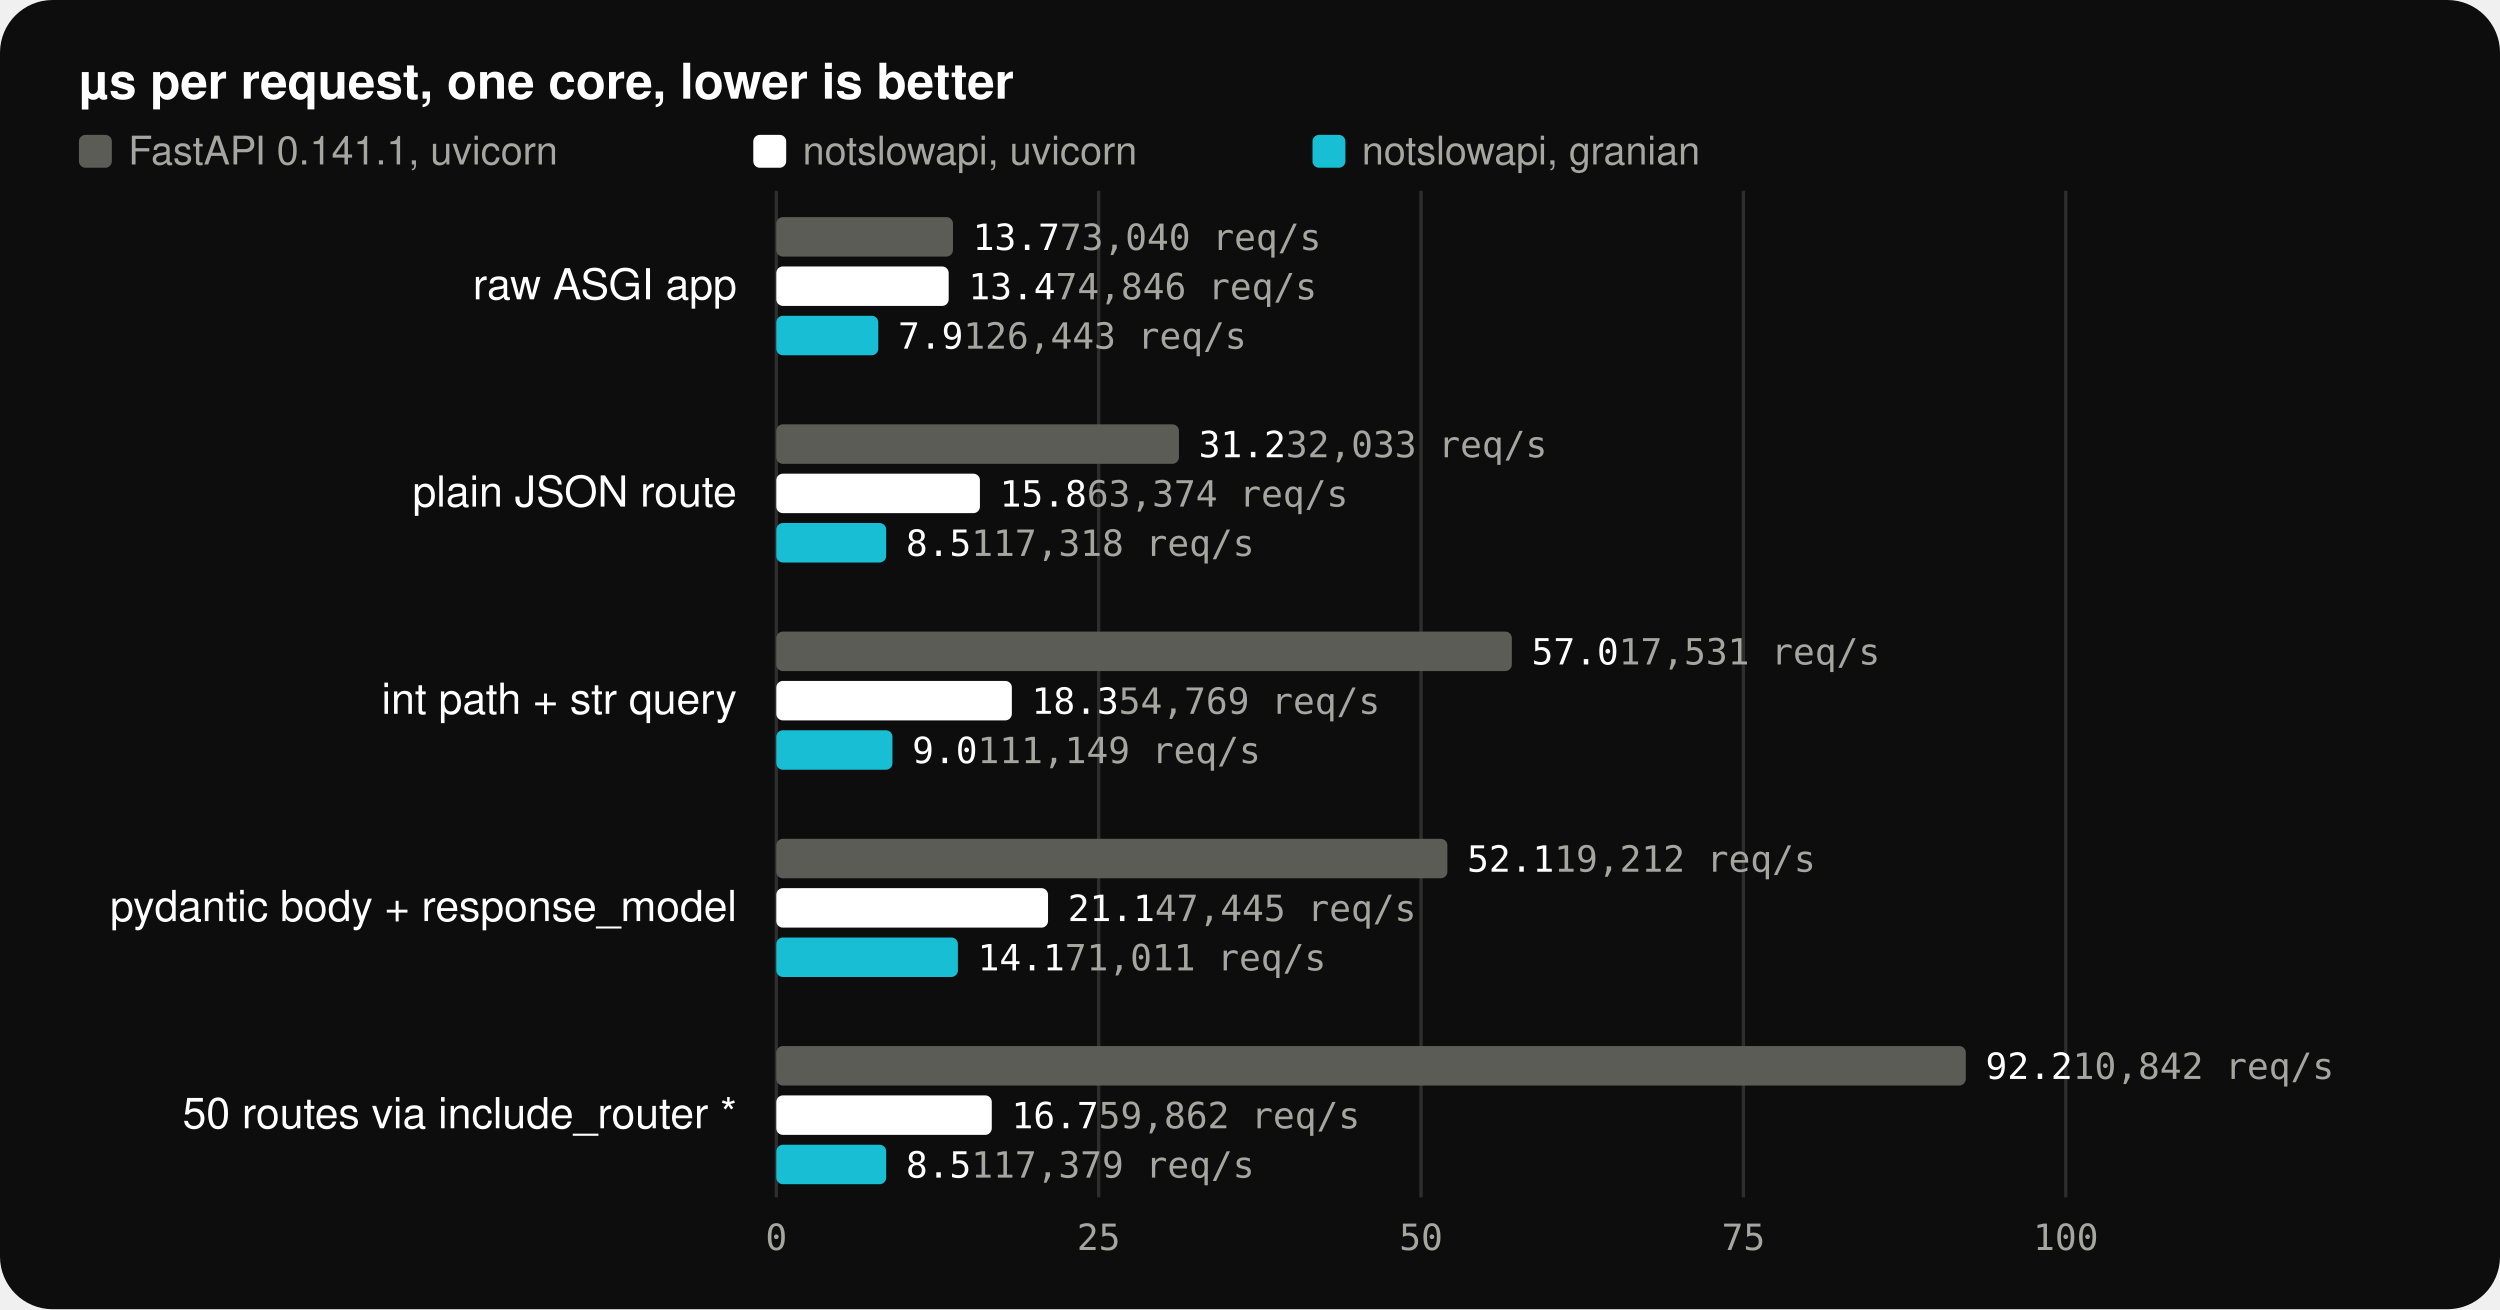
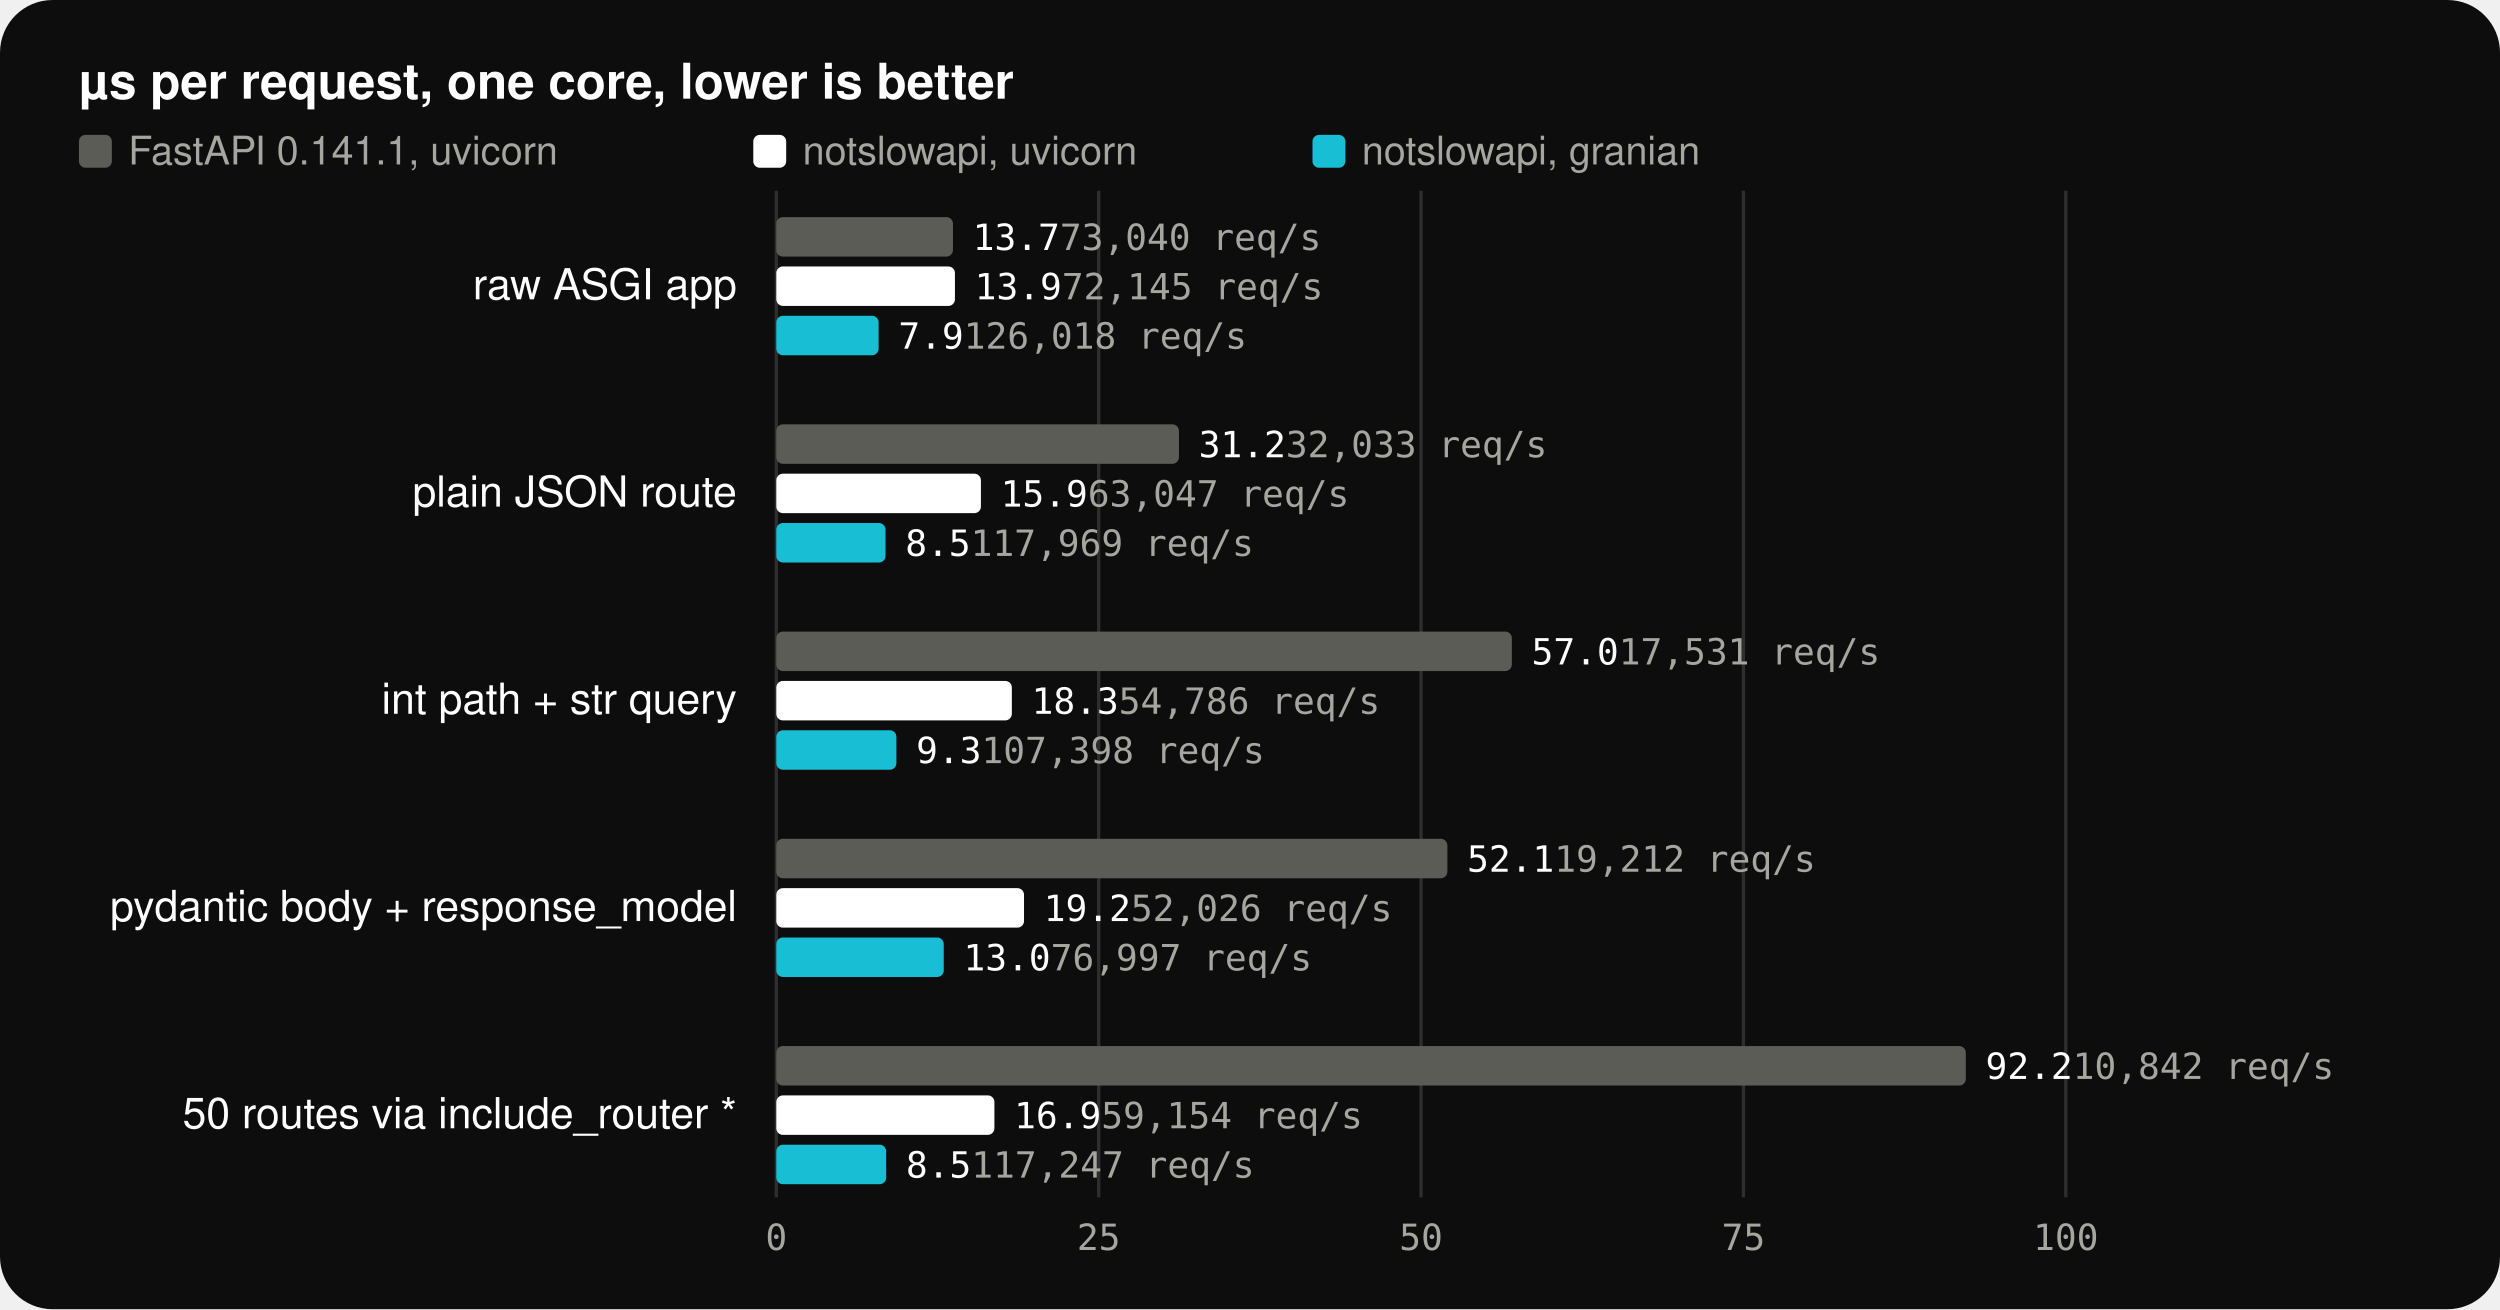
<svg xmlns="http://www.w3.org/2000/svg" viewBox="0 0 760 398" width="760" height="398" font-family="Instrument Sans, -apple-system, Segoe UI, Helvetica, Arial, sans-serif" font-size="13" role="img" aria-label="Microseconds per request by route">
  <rect width="760" height="398" fill="#0d0d0d" rx="16" />
  <text x="24" y="30" font-size="15" font-weight="600" fill="#ffffff">µs per request, one core, lower is better</text>
  <rect x="24" y="41" width="10" height="10" rx="2" fill="#5c5c57" />
  <text x="39" y="50" fill="#a6a6a0" font-size="12">FastAPI 0.141.1, uvicorn</text>
  <rect x="229" y="41" width="10" height="10" rx="2" fill="#ffffff" />
  <text x="244" y="50" fill="#a6a6a0" font-size="12">notslowapi, uvicorn</text>
  <rect x="399" y="41" width="10" height="10" rx="2" fill="#18bed4" />
  <text x="414" y="50" fill="#a6a6a0" font-size="12">notslowapi, granian</text>
  <line x1="236.0" y1="58" x2="236.0" y2="364" stroke="rgba(255,255,255,.14)" stroke-width="1" />
  <text x="236.0" y="380" text-anchor="middle" fill="#a6a6a0" font-size="11" font-family="SF Mono, Menlo, Consolas, monospace">0</text>
  <line x1="334.0" y1="58" x2="334.0" y2="364" stroke="rgba(255,255,255,.14)" stroke-width="1" />
  <text x="334.0" y="380" text-anchor="middle" fill="#a6a6a0" font-size="11" font-family="SF Mono, Menlo, Consolas, monospace">25</text>
  <line x1="432.0" y1="58" x2="432.0" y2="364" stroke="rgba(255,255,255,.14)" stroke-width="1" />
  <text x="432.0" y="380" text-anchor="middle" fill="#a6a6a0" font-size="11" font-family="SF Mono, Menlo, Consolas, monospace">50</text>
  <line x1="530.0" y1="58" x2="530.0" y2="364" stroke="rgba(255,255,255,.14)" stroke-width="1" />
  <text x="530.0" y="380" text-anchor="middle" fill="#a6a6a0" font-size="11" font-family="SF Mono, Menlo, Consolas, monospace">75</text>
  <line x1="628.0" y1="58" x2="628.0" y2="364" stroke="rgba(255,255,255,.14)" stroke-width="1" />
  <text x="628.0" y="380" text-anchor="middle" fill="#a6a6a0" font-size="11" font-family="SF Mono, Menlo, Consolas, monospace">100</text>
  <text x="224" y="91.0" text-anchor="end" fill="#ffffff">raw ASGI app</text>
  <rect x="236" y="66" width="53.7" height="12" rx="2" fill="#5c5c57" />
  <text x="295.7" y="76" fill="#ffffff" font-size="11" font-family="SF Mono, Menlo, Consolas, monospace">13.7<tspan fill="#a6a6a0"> 73,040 req/s</tspan>
  </text>
-   <rect x="236" y="81" width="52.4" height="12" rx="2" fill="#ffffff" />
-   <text x="294.4" y="91" fill="#ffffff" font-size="11" font-family="SF Mono, Menlo, Consolas, monospace">13.4<tspan fill="#a6a6a0"> 74,846 req/s</tspan>
+   <rect x="236" y="81" width="54.3" height="12" rx="2" fill="#ffffff" />
+   <text x="296.3" y="91" fill="#ffffff" font-size="11" font-family="SF Mono, Menlo, Consolas, monospace">13.9<tspan fill="#a6a6a0"> 72,145 req/s</tspan>
  </text>
-   <rect x="236" y="96" width="31.0" height="12" rx="2" fill="#18bed4" />
-   <text x="273.0" y="106" fill="#ffffff" font-size="11" font-family="SF Mono, Menlo, Consolas, monospace">7.9<tspan fill="#a6a6a0"> 126,443 req/s</tspan>
+   <rect x="236" y="96" width="31.1" height="12" rx="2" fill="#18bed4" />
+   <text x="273.1" y="106" fill="#ffffff" font-size="11" font-family="SF Mono, Menlo, Consolas, monospace">7.9<tspan fill="#a6a6a0"> 126,018 req/s</tspan>
  </text>
  <text x="224" y="154.0" text-anchor="end" fill="#ffffff">plain JSON route</text>
  <rect x="236" y="129" width="122.4" height="12" rx="2" fill="#5c5c57" />
  <text x="364.4" y="139" fill="#ffffff" font-size="11" font-family="SF Mono, Menlo, Consolas, monospace">31.2<tspan fill="#a6a6a0"> 32,033 req/s</tspan>
  </text>
-   <rect x="236" y="144" width="61.9" height="12" rx="2" fill="#ffffff" />
-   <text x="303.9" y="154" fill="#ffffff" font-size="11" font-family="SF Mono, Menlo, Consolas, monospace">15.8<tspan fill="#a6a6a0"> 63,374 req/s</tspan>
+   <rect x="236" y="144" width="62.2" height="12" rx="2" fill="#ffffff" />
+   <text x="304.2" y="154" fill="#ffffff" font-size="11" font-family="SF Mono, Menlo, Consolas, monospace">15.9<tspan fill="#a6a6a0"> 63,047 req/s</tspan>
  </text>
-   <rect x="236" y="159" width="33.4" height="12" rx="2" fill="#18bed4" />
-   <text x="275.4" y="169" fill="#ffffff" font-size="11" font-family="SF Mono, Menlo, Consolas, monospace">8.5<tspan fill="#a6a6a0"> 117,318 req/s</tspan>
+   <rect x="236" y="159" width="33.2" height="12" rx="2" fill="#18bed4" />
+   <text x="275.2" y="169" fill="#ffffff" font-size="11" font-family="SF Mono, Menlo, Consolas, monospace">8.5<tspan fill="#a6a6a0"> 117,969 req/s</tspan>
  </text>
  <text x="224" y="217.0" text-anchor="end" fill="#ffffff">int path + str query</text>
  <rect x="236" y="192" width="223.6" height="12" rx="2" fill="#5c5c57" />
  <text x="465.6" y="202" fill="#ffffff" font-size="11" font-family="SF Mono, Menlo, Consolas, monospace">57.0<tspan fill="#a6a6a0"> 17,531 req/s</tspan>
  </text>
  <rect x="236" y="207" width="71.6" height="12" rx="2" fill="#ffffff" />
-   <text x="313.6" y="217" fill="#ffffff" font-size="11" font-family="SF Mono, Menlo, Consolas, monospace">18.3<tspan fill="#a6a6a0"> 54,769 req/s</tspan>
+   <text x="313.6" y="217" fill="#ffffff" font-size="11" font-family="SF Mono, Menlo, Consolas, monospace">18.3<tspan fill="#a6a6a0"> 54,786 req/s</tspan>
  </text>
-   <rect x="236" y="222" width="35.3" height="12" rx="2" fill="#18bed4" />
-   <text x="277.3" y="232" fill="#ffffff" font-size="11" font-family="SF Mono, Menlo, Consolas, monospace">9.0<tspan fill="#a6a6a0"> 111,149 req/s</tspan>
+   <rect x="236" y="222" width="36.5" height="12" rx="2" fill="#18bed4" />
+   <text x="278.5" y="232" fill="#ffffff" font-size="11" font-family="SF Mono, Menlo, Consolas, monospace">9.3<tspan fill="#a6a6a0"> 107,398 req/s</tspan>
  </text>
  <text x="224" y="280.0" text-anchor="end" fill="#ffffff">pydantic body + response_model</text>
  <rect x="236" y="255" width="204.0" height="12" rx="2" fill="#5c5c57" />
  <text x="446.0" y="265" fill="#ffffff" font-size="11" font-family="SF Mono, Menlo, Consolas, monospace">52.1<tspan fill="#a6a6a0"> 19,212 req/s</tspan>
  </text>
-   <rect x="236" y="270" width="82.6" height="12" rx="2" fill="#ffffff" />
-   <text x="324.6" y="280" fill="#ffffff" font-size="11" font-family="SF Mono, Menlo, Consolas, monospace">21.1<tspan fill="#a6a6a0"> 47,445 req/s</tspan>
+   <rect x="236" y="270" width="75.3" height="12" rx="2" fill="#ffffff" />
+   <text x="317.3" y="280" fill="#ffffff" font-size="11" font-family="SF Mono, Menlo, Consolas, monospace">19.2<tspan fill="#a6a6a0"> 52,026 req/s</tspan>
  </text>
-   <rect x="236" y="285" width="55.2" height="12" rx="2" fill="#18bed4" />
-   <text x="297.2" y="295" fill="#ffffff" font-size="11" font-family="SF Mono, Menlo, Consolas, monospace">14.1<tspan fill="#a6a6a0"> 71,011 req/s</tspan>
+   <rect x="236" y="285" width="50.9" height="12" rx="2" fill="#18bed4" />
+   <text x="292.9" y="295" fill="#ffffff" font-size="11" font-family="SF Mono, Menlo, Consolas, monospace">13.0<tspan fill="#a6a6a0"> 76,997 req/s</tspan>
  </text>
  <text x="224" y="343.0" text-anchor="end" fill="#ffffff">50 routes via include_router *</text>
  <rect x="236" y="318" width="361.6" height="12" rx="2" fill="#5c5c57" />
  <text x="603.6" y="328" fill="#ffffff" font-size="11" font-family="SF Mono, Menlo, Consolas, monospace">92.2<tspan fill="#a6a6a0"> 10,842 req/s</tspan>
  </text>
-   <rect x="236" y="333" width="65.5" height="12" rx="2" fill="#ffffff" />
-   <text x="307.5" y="343" fill="#ffffff" font-size="11" font-family="SF Mono, Menlo, Consolas, monospace">16.7<tspan fill="#a6a6a0"> 59,862 req/s</tspan>
+   <rect x="236" y="333" width="66.3" height="12" rx="2" fill="#ffffff" />
+   <text x="308.3" y="343" fill="#ffffff" font-size="11" font-family="SF Mono, Menlo, Consolas, monospace">16.9<tspan fill="#a6a6a0"> 59,154 req/s</tspan>
  </text>
  <rect x="236" y="348" width="33.4" height="12" rx="2" fill="#18bed4" />
-   <text x="275.4" y="358" fill="#ffffff" font-size="11" font-family="SF Mono, Menlo, Consolas, monospace">8.5<tspan fill="#a6a6a0"> 117,379 req/s</tspan>
+   <text x="275.4" y="358" fill="#ffffff" font-size="11" font-family="SF Mono, Menlo, Consolas, monospace">8.5<tspan fill="#a6a6a0"> 117,247 req/s</tspan>
  </text>
</svg>
